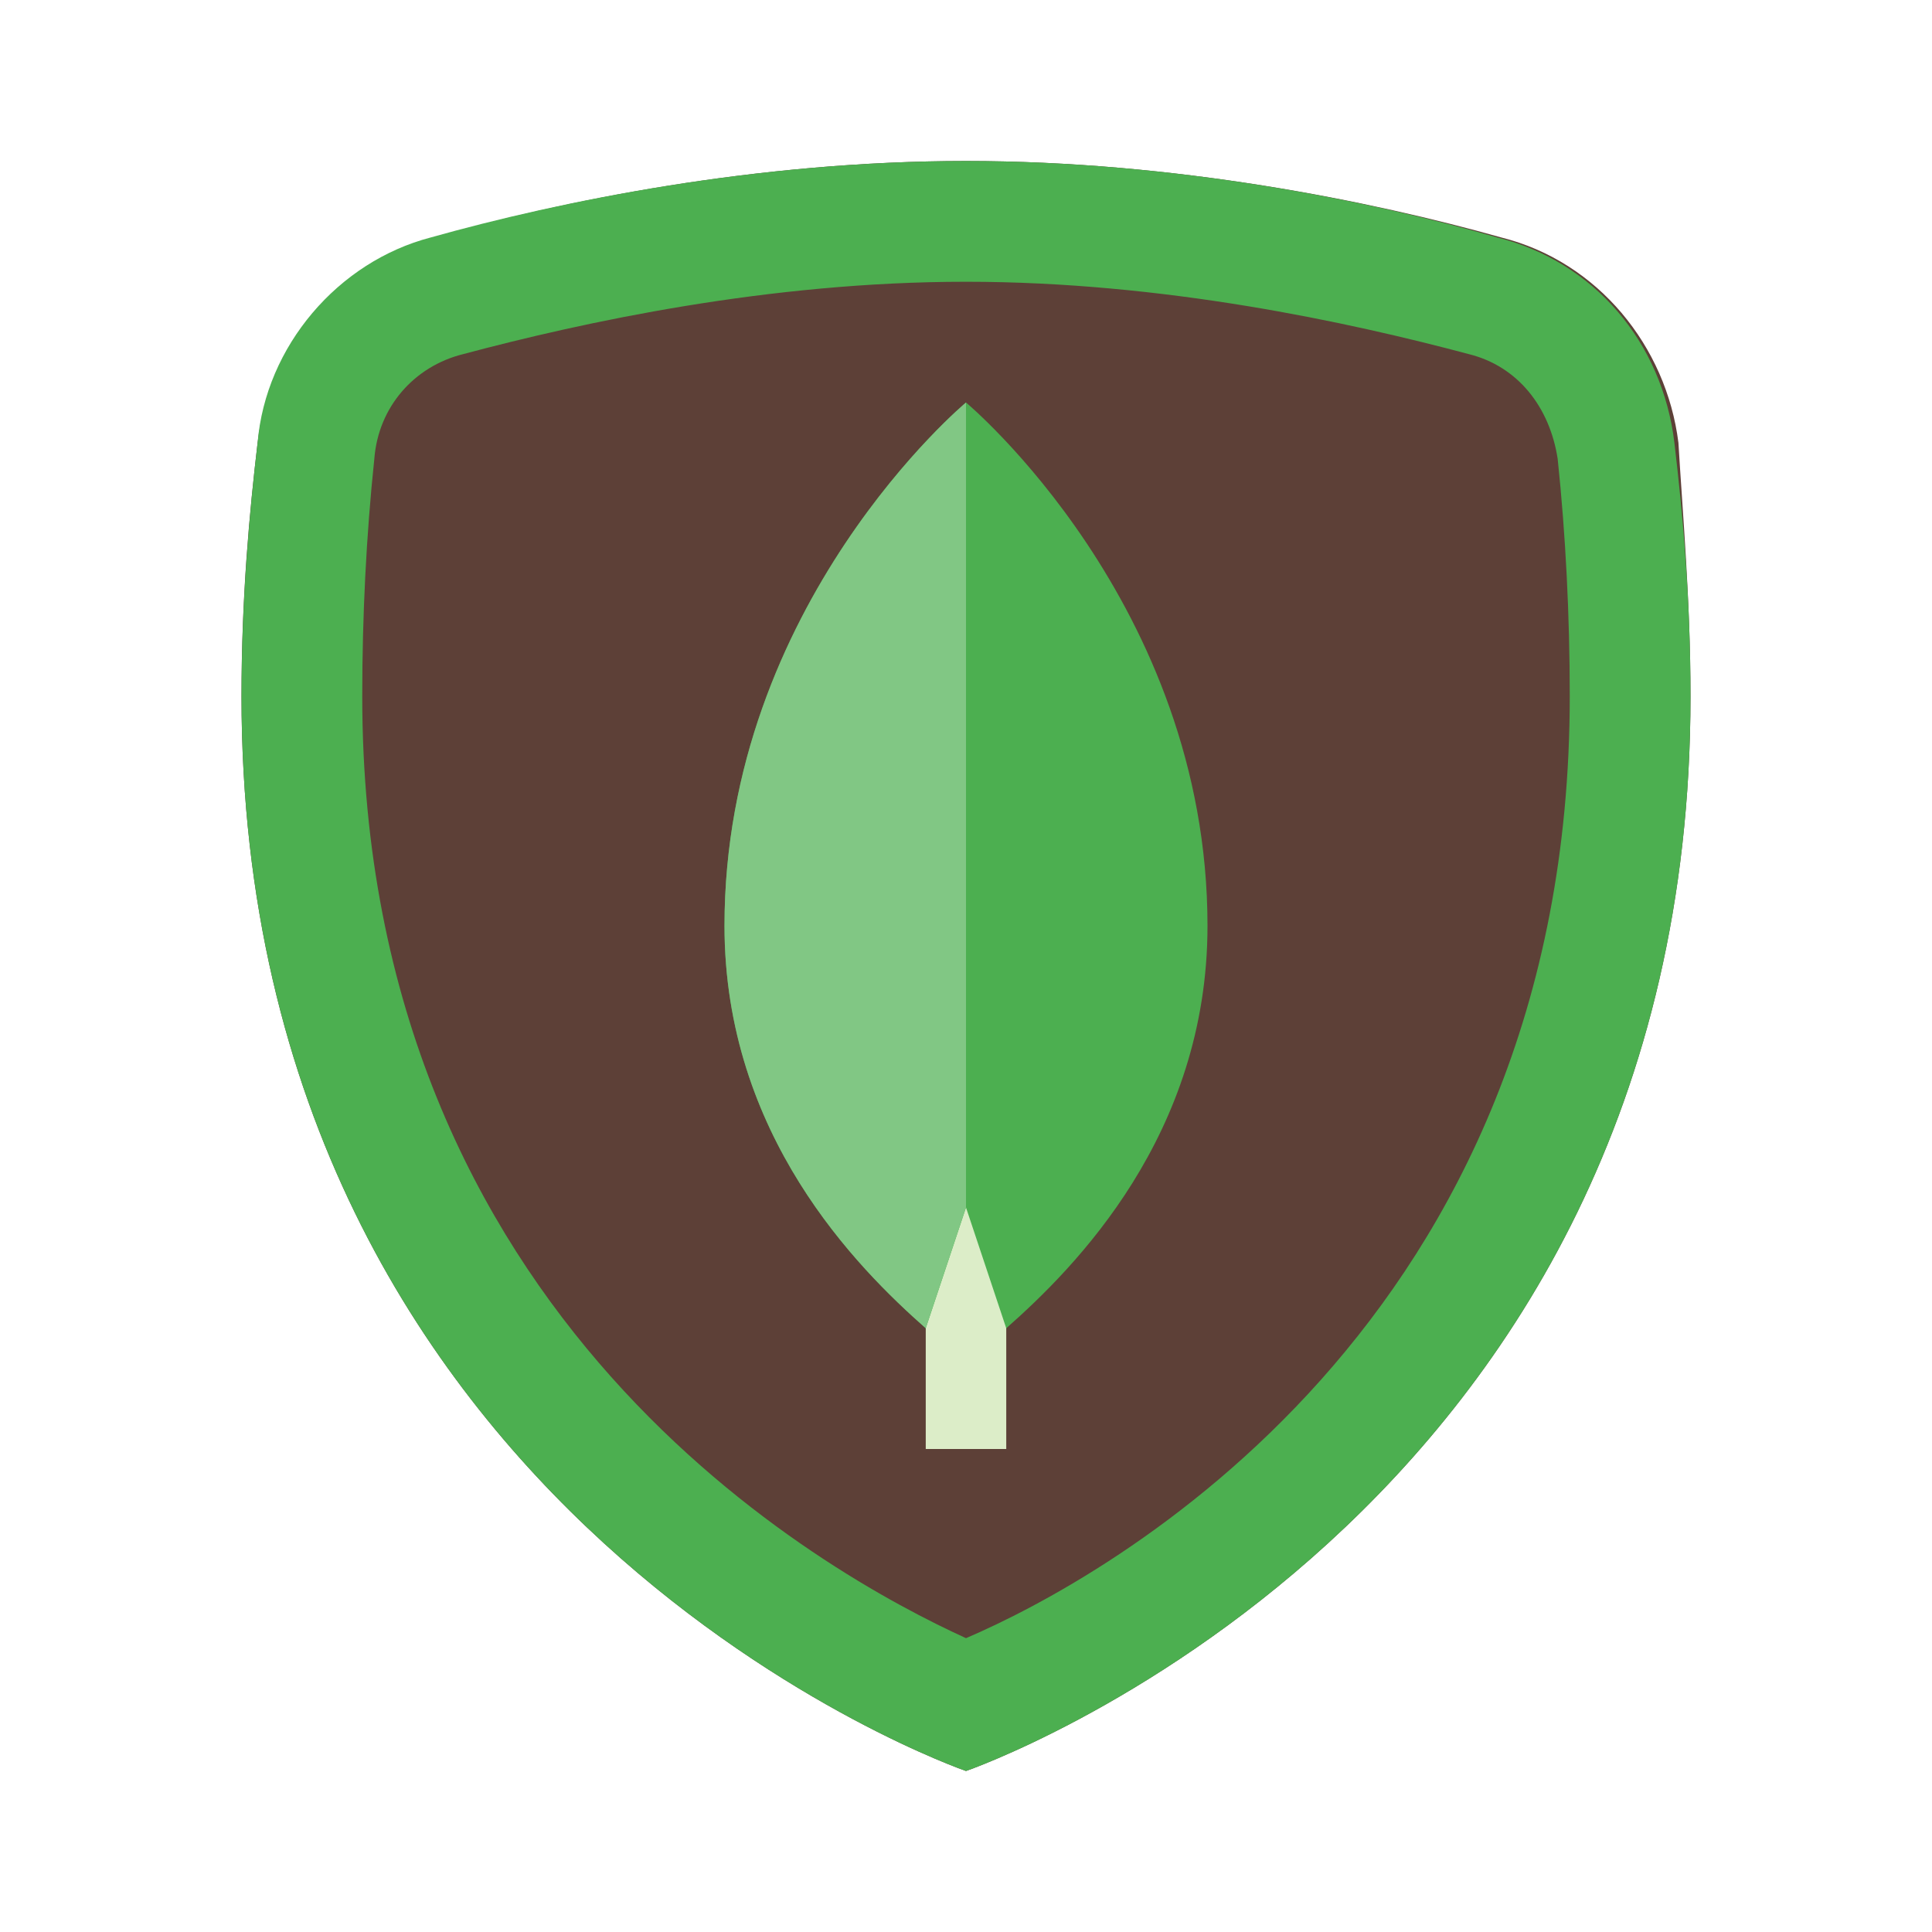
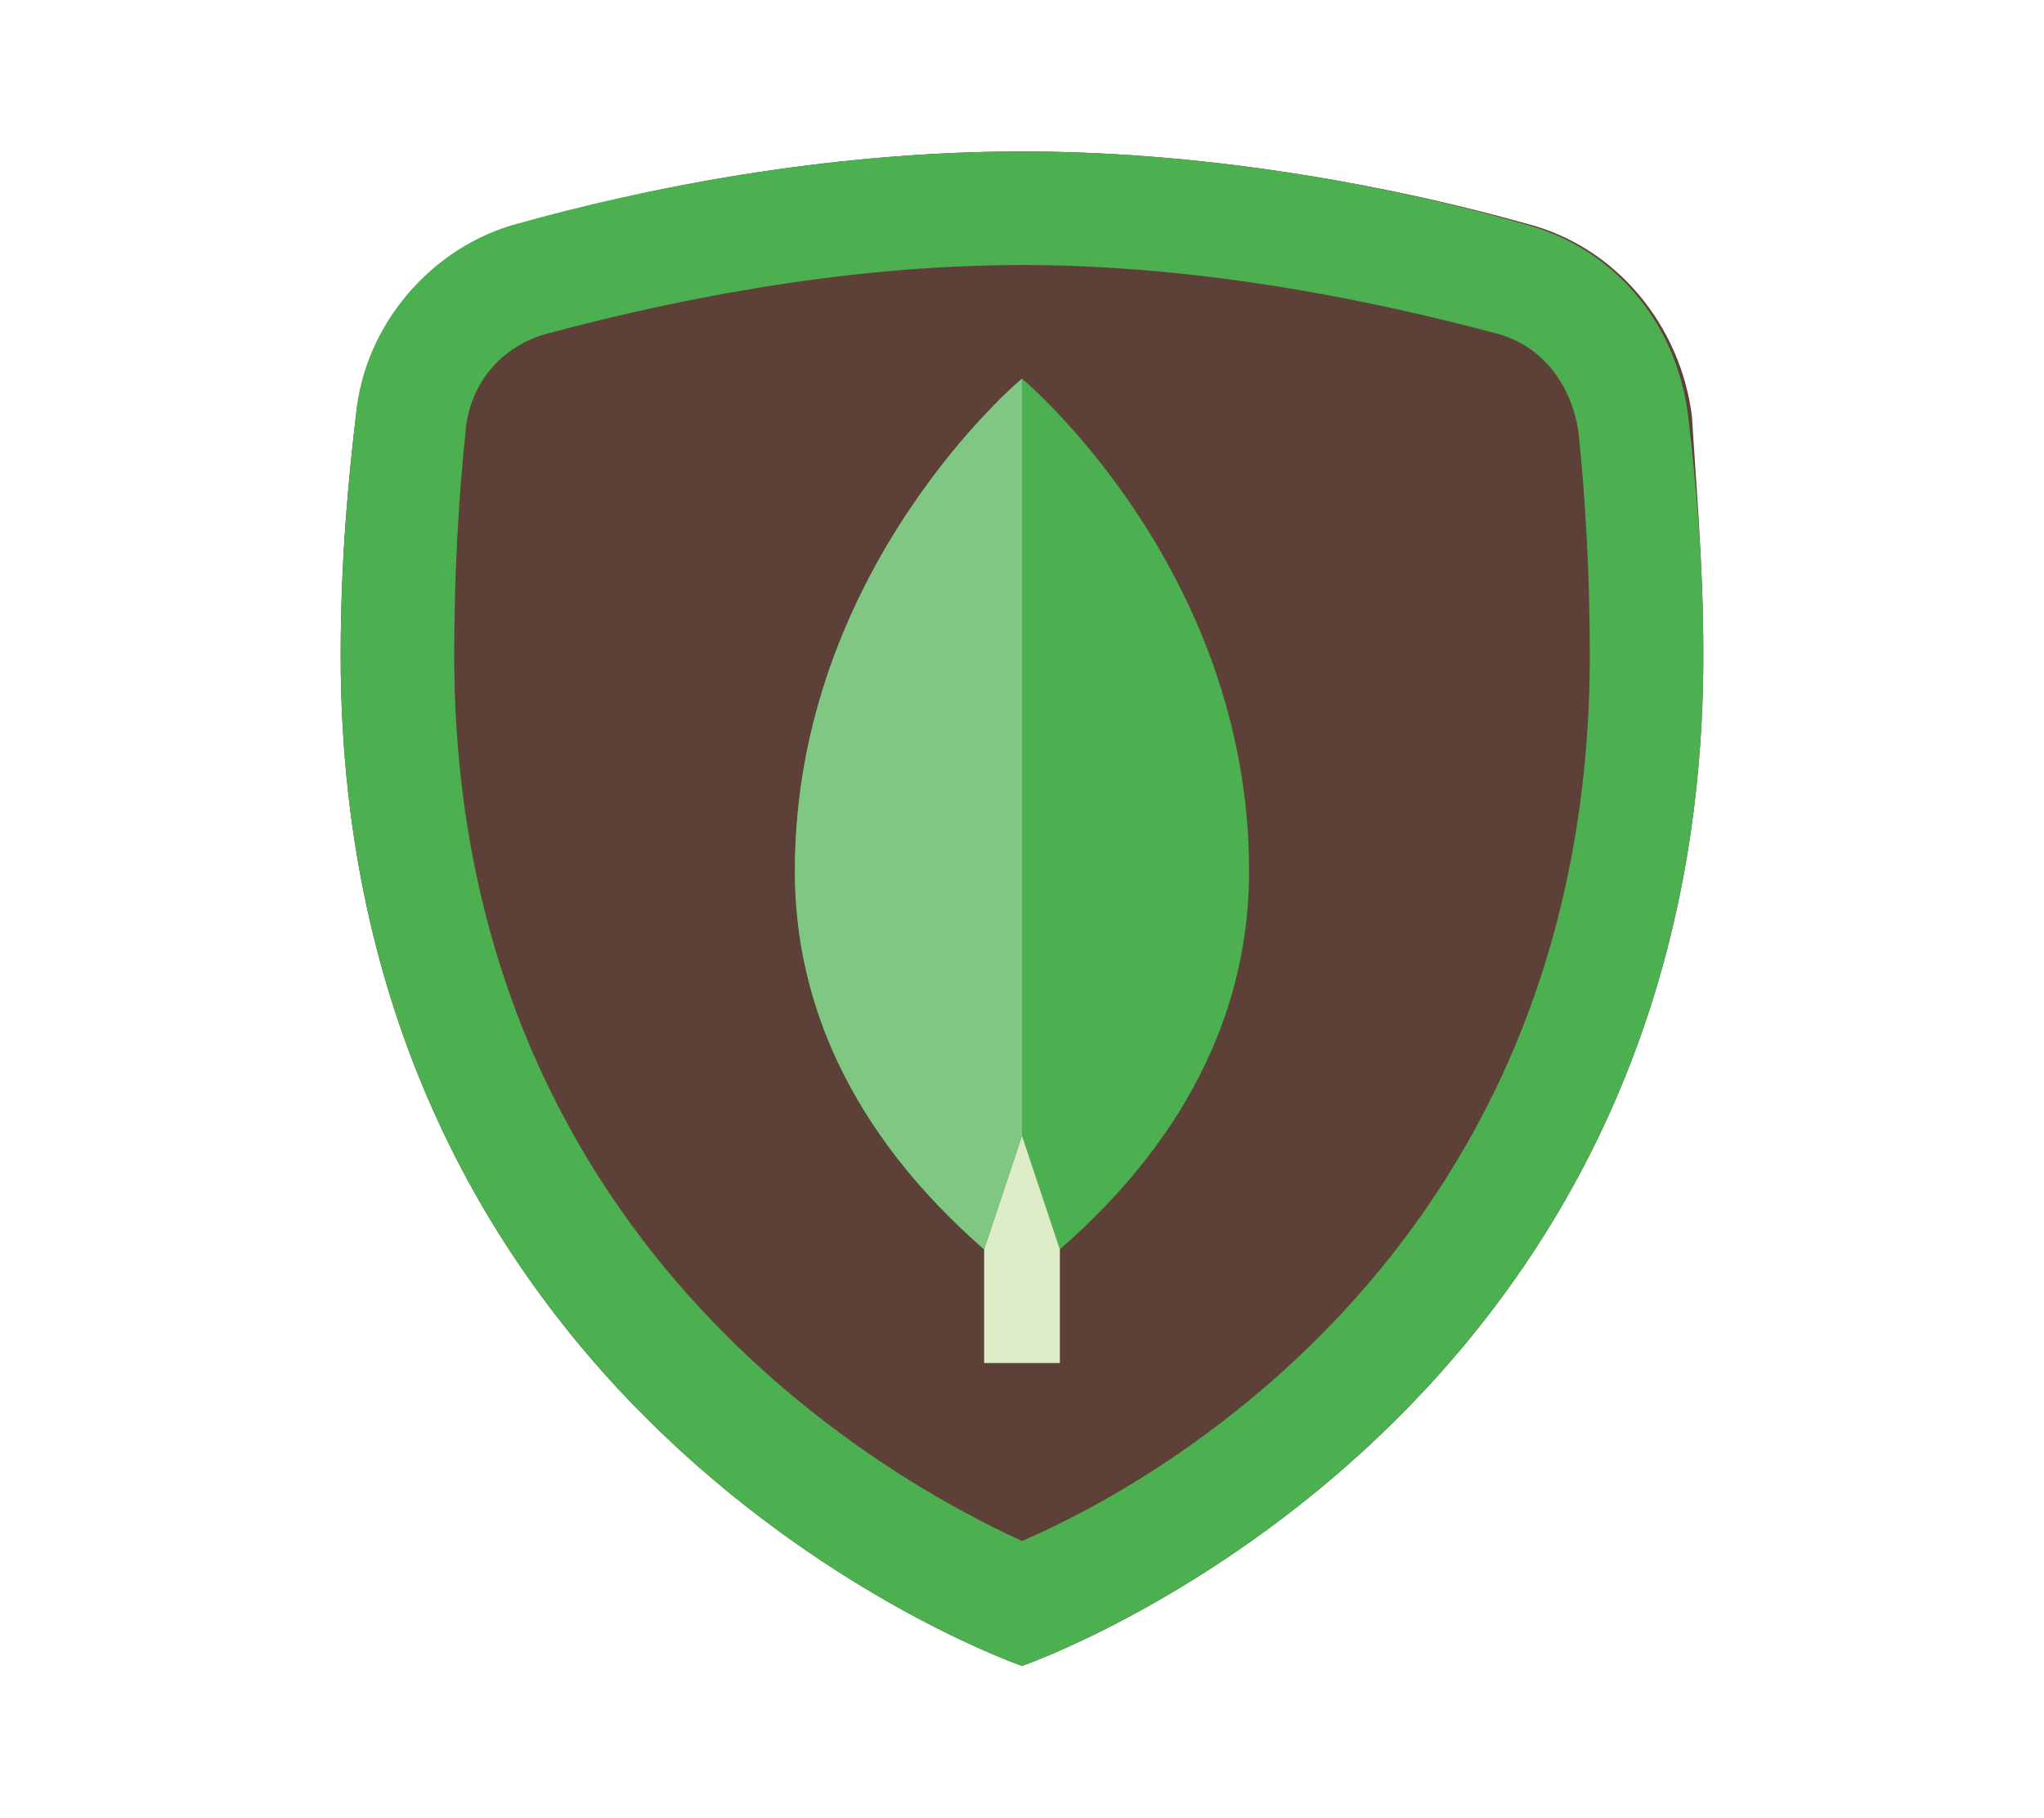
- <svg xmlns="http://www.w3.org/2000/svg" x="0px" y="0px" width="100" height="100" viewBox="0 0 48 48">
+ <svg xmlns="http://www.w3.org/2000/svg" x="0px" y="0px" width="27" height="24" viewBox="0 0 48 48">
  <path fill="#5d4037" d="M42,17.3C42,37.8,24,44,24,44S6,37.8,6,17.3c0-2.5,0.2-4.6,0.4-6.3c0.3-2.5,2-4.5,4.4-5.1 C13.9,5,18.8,4,24,4s10.1,1,13.3,1.9c2.4,0.6,4.1,2.7,4.4,5.1C41.8,12.7,42,14.9,42,17.3z" />
  <path fill="#4caf50" d="M24,7c4.9,0,9.5,1,12.5,1.8c1.2,0.3,2,1.3,2.2,2.6c0.2,1.9,0.3,3.9,0.3,5.9c0,15.6-11.5,21.9-15,23.4 c-3.5-1.6-15-7.9-15-23.4c0-2,0.1-4,0.3-5.9c0.1-1.3,1-2.3,2.2-2.6C14.5,8,19.1,7,24,7 M24,4c-5.2,0-10.1,1-13.3,1.9 C8.4,6.5,6.6,8.6,6.4,11C6.2,12.7,6,14.9,6,17.3C6,37.8,24,44,24,44s18-6.2,18-26.7c0-2.5-0.2-4.6-0.4-6.3c-0.3-2.5-2-4.5-4.4-5.1 C34.1,5,29.2,4,24,4L24,4z" />
  <path fill="#dcedc8" d="M23 28H25V36H23z" />
  <path fill="#4caf50" d="M24,10c0,0-6,5-6,13c0,5.2,3.3,8.5,5,10l1-3l1,3c1.7-1.5,5-4.8,5-10C30,15,24,10,24,10z" />
  <path fill="#81c784" d="M24,10c0,0-6,5-6,13c0,5.2,3.3,8.5,5,10l1-3V10z" />
</svg>
